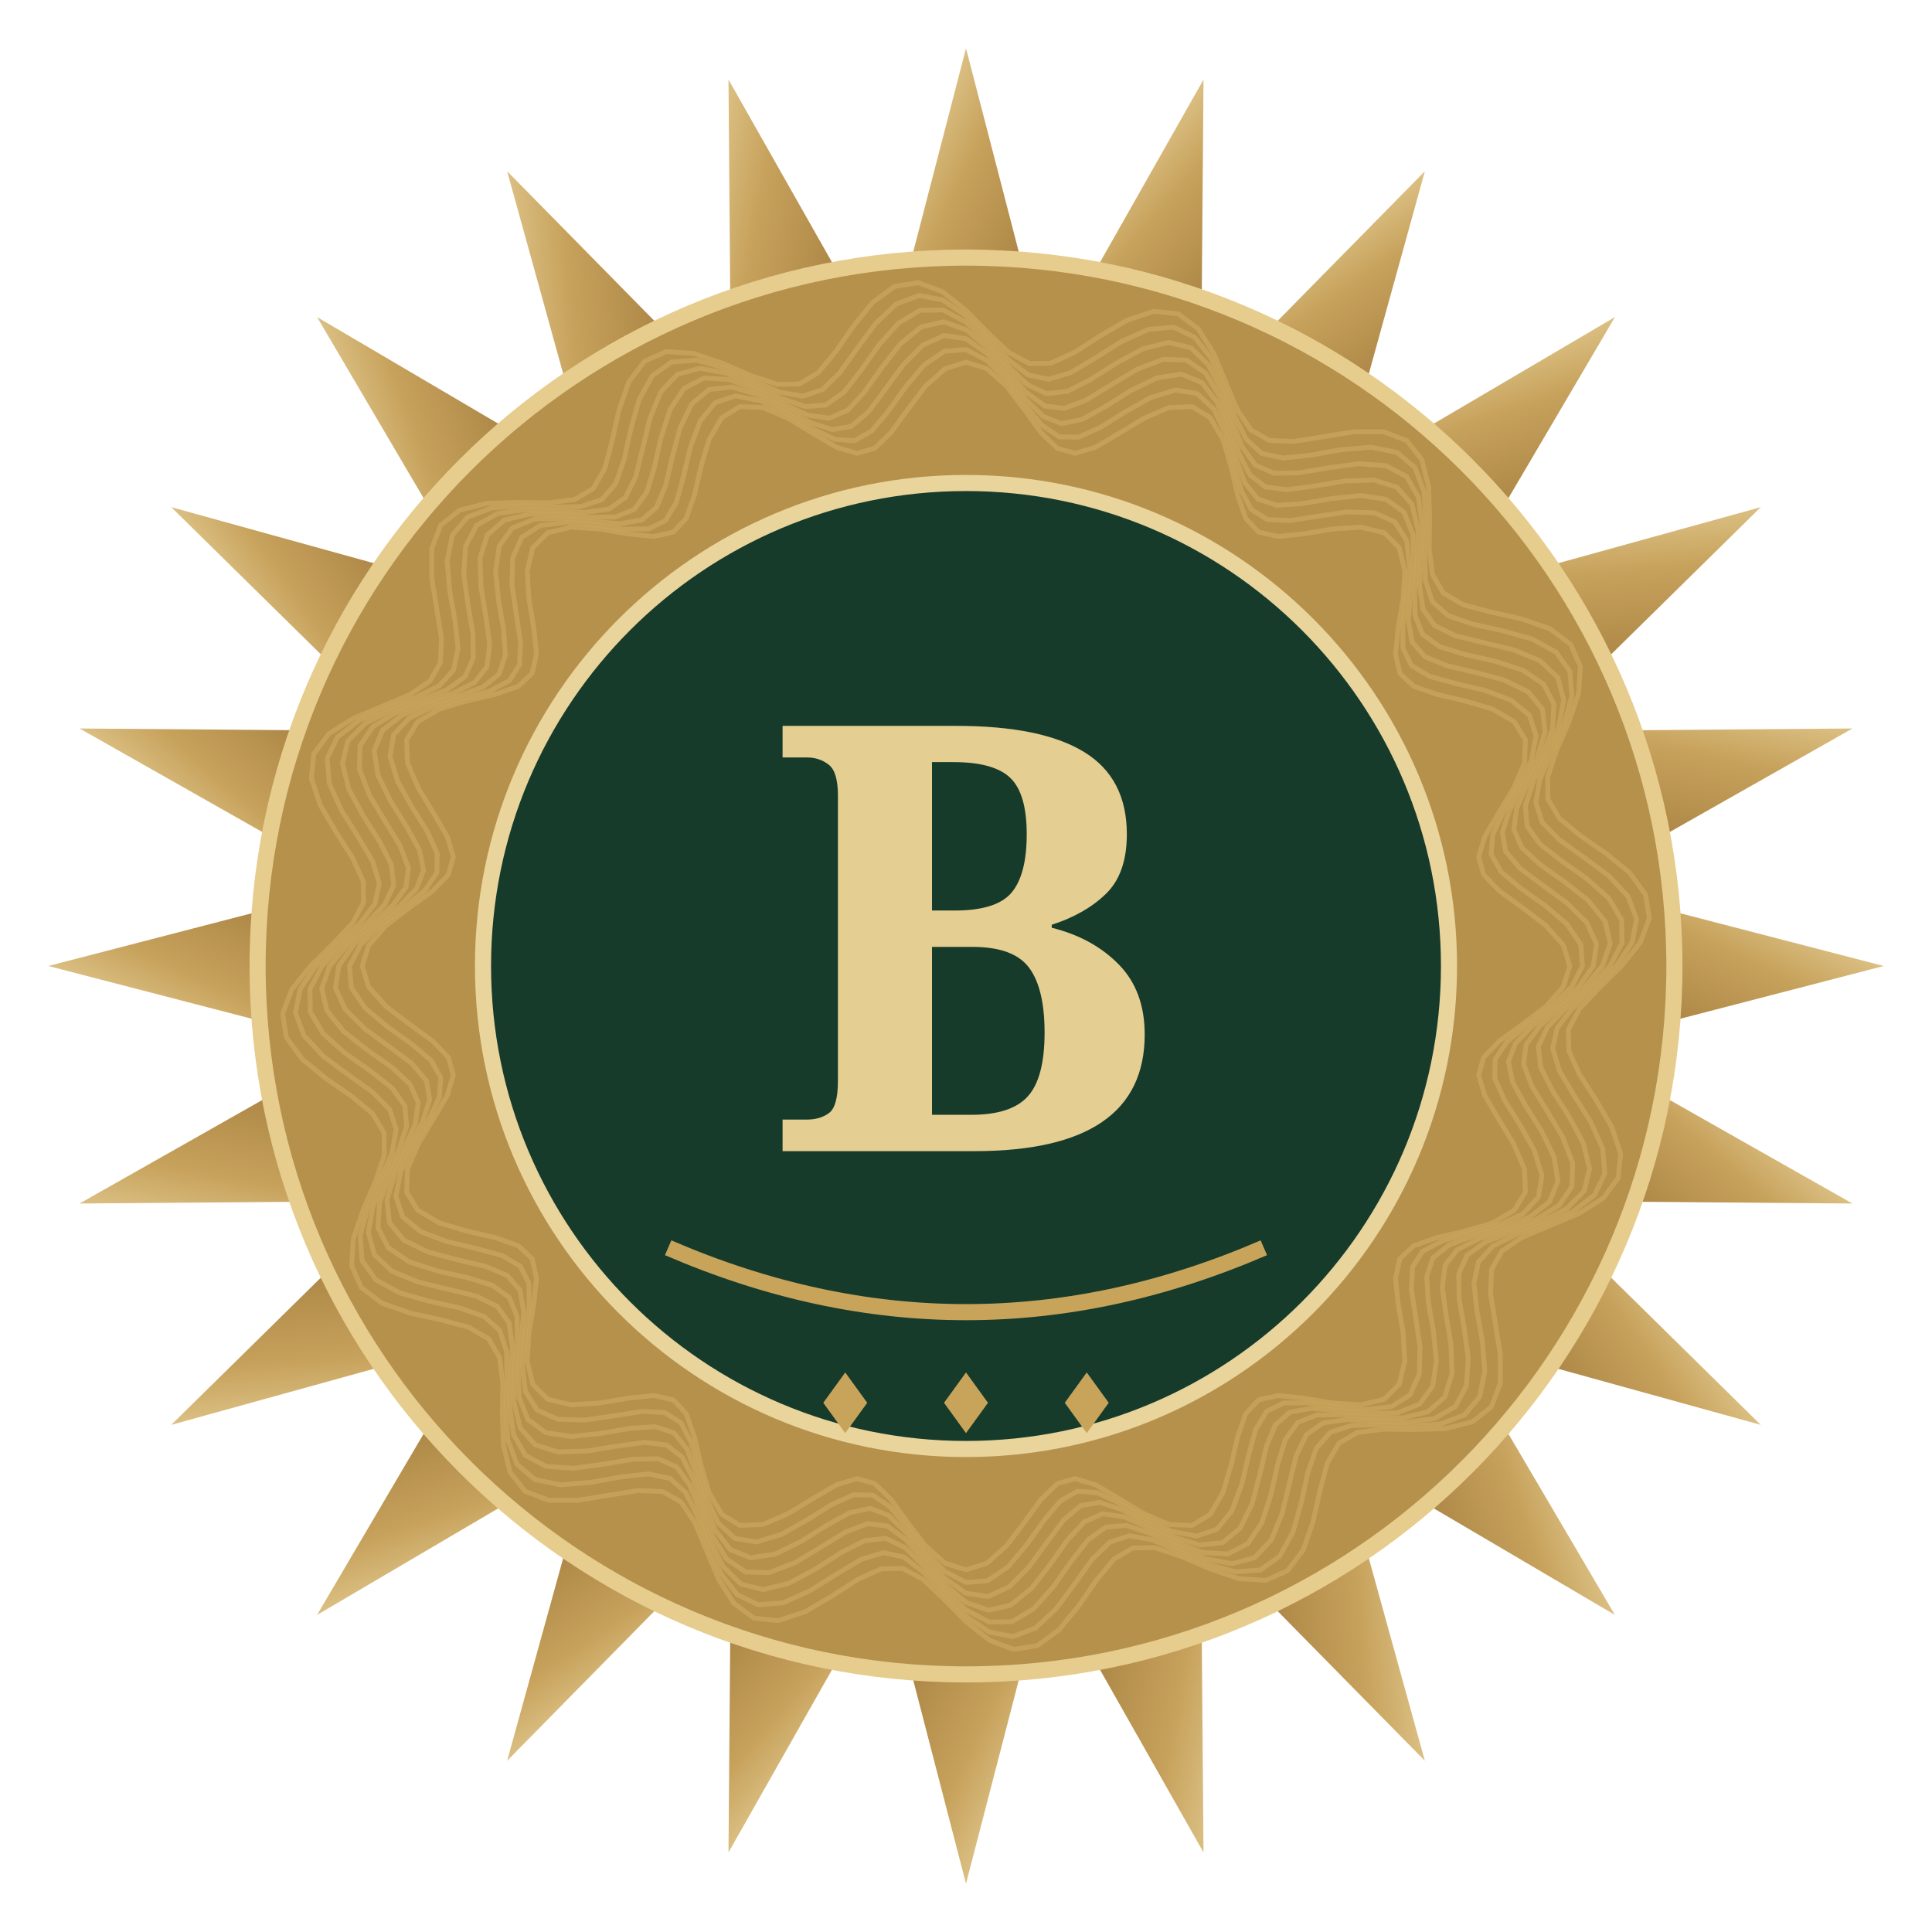
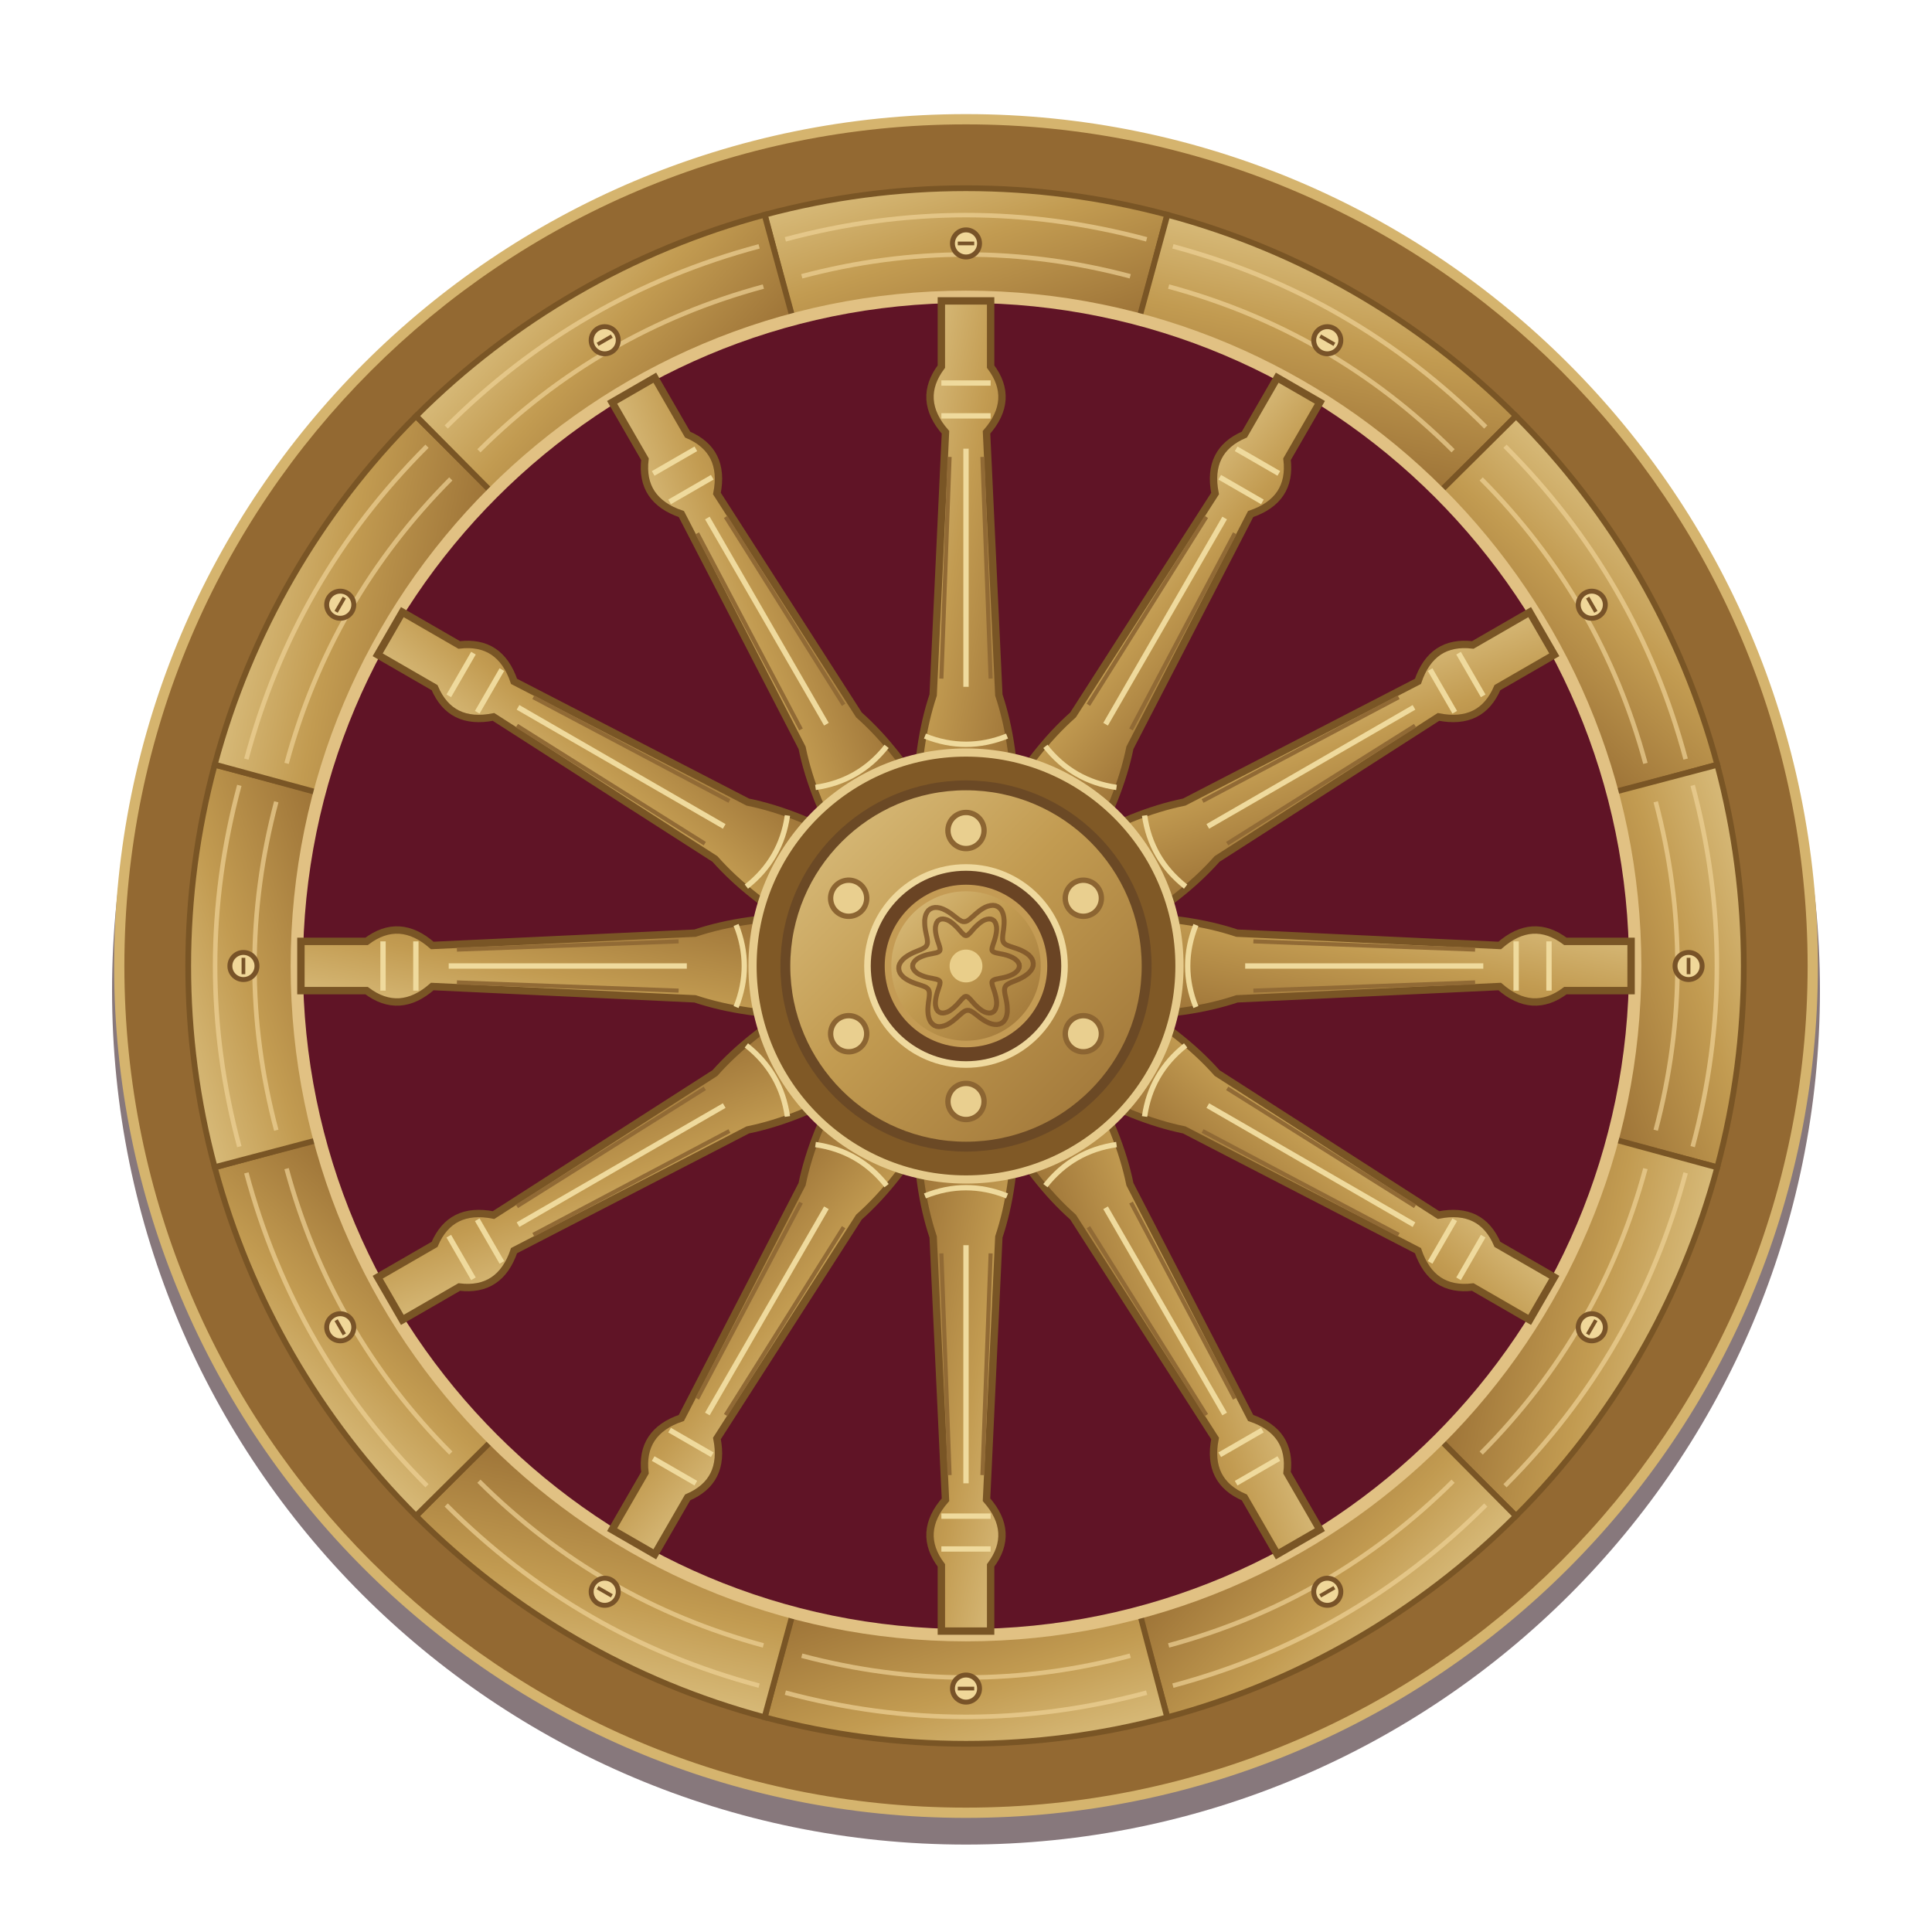
<svg xmlns="http://www.w3.org/2000/svg" viewBox="0 0 240 240" width="240" height="240" role="img" aria-labelledby="title">
  <defs>
    <linearGradient id="gold" x2=".8" y2="1">
      <stop stop-color="#eedca8" />
      <stop offset=".5" stop-color="#c7a25c" />
      <stop offset="1" stop-color="#a98242" />
    </linearGradient>
    <radialGradient id="felt">
      <stop stop-color="#204b39" />
      <stop offset="1" stop-color="#09231c" />
    </radialGradient>
    <pattern id="weave" width="6" height="6" patternUnits="userSpaceOnUse">
      <path d="M0 1H6M1 0V6" stroke="#c6d6aa" stroke-opacity=".07" stroke-width=".6" />
    </pattern>
    <pattern id="hatch" width="6" height="6" patternUnits="userSpaceOnUse" patternTransform="rotate(45)">
      <path d="M0 0V6" stroke="#c8a45b" stroke-opacity=".12" stroke-width="1" />
    </pattern>
  </defs>
-   <g transform="rotate(0 120 120)">
-     <path d="M120 6L127 33L120 42L113 33Z" fill="url(#gold)" />
-   </g>
-   <g transform="rotate(15 120 120)">
-     <path d="M120 6L127 33L120 42L113 33Z" fill="url(#gold)" />
-   </g>
-   <g transform="rotate(30 120 120)">
-     <path d="M120 6L127 33L120 42L113 33Z" fill="url(#gold)" />
-   </g>
-   <g transform="rotate(45 120 120)">
-     <path d="M120 6L127 33L120 42L113 33Z" fill="url(#gold)" />
-   </g>
-   <g transform="rotate(60 120 120)">
-     <path d="M120 6L127 33L120 42L113 33Z" fill="url(#gold)" />
-   </g>
-   <g transform="rotate(75 120 120)">
-     <path d="M120 6L127 33L120 42L113 33Z" fill="url(#gold)" />
-   </g>
-   <g transform="rotate(90 120 120)">
-     <path d="M120 6L127 33L120 42L113 33Z" fill="url(#gold)" />
-   </g>
-   <g transform="rotate(105 120 120)">
-     <path d="M120 6L127 33L120 42L113 33Z" fill="url(#gold)" />
-   </g>
-   <g transform="rotate(120 120 120)">
-     <path d="M120 6L127 33L120 42L113 33Z" fill="url(#gold)" />
-   </g>
-   <g transform="rotate(135 120 120)">
-     <path d="M120 6L127 33L120 42L113 33Z" fill="url(#gold)" />
-   </g>
-   <g transform="rotate(150 120 120)">
-     <path d="M120 6L127 33L120 42L113 33Z" fill="url(#gold)" />
-   </g>
-   <g transform="rotate(165 120 120)">
-     <path d="M120 6L127 33L120 42L113 33Z" fill="url(#gold)" />
-   </g>
-   <g transform="rotate(180 120 120)">
-     <path d="M120 6L127 33L120 42L113 33Z" fill="url(#gold)" />
-   </g>
-   <g transform="rotate(195 120 120)">
-     <path d="M120 6L127 33L120 42L113 33Z" fill="url(#gold)" />
-   </g>
-   <g transform="rotate(210 120 120)">
-     <path d="M120 6L127 33L120 42L113 33Z" fill="url(#gold)" />
-   </g>
-   <g transform="rotate(225 120 120)">
-     <path d="M120 6L127 33L120 42L113 33Z" fill="url(#gold)" />
-   </g>
-   <g transform="rotate(240 120 120)">
-     <path d="M120 6L127 33L120 42L113 33Z" fill="url(#gold)" />
-   </g>
-   <g transform="rotate(255 120 120)">
-     <path d="M120 6L127 33L120 42L113 33Z" fill="url(#gold)" />
-   </g>
-   <g transform="rotate(270 120 120)">
-     <path d="M120 6L127 33L120 42L113 33Z" fill="url(#gold)" />
-   </g>
-   <g transform="rotate(285 120 120)">
-     <path d="M120 6L127 33L120 42L113 33Z" fill="url(#gold)" />
-   </g>
-   <g transform="rotate(300 120 120)">
-     <path d="M120 6L127 33L120 42L113 33Z" fill="url(#gold)" />
-   </g>
-   <g transform="rotate(315 120 120)">
-     <path d="M120 6L127 33L120 42L113 33Z" fill="url(#gold)" />
-   </g>
-   <g transform="rotate(330 120 120)">
-     <path d="M120 6L127 33L120 42L113 33Z" fill="url(#gold)" />
-   </g>
-   <g transform="rotate(345 120 120)">
-     <path d="M120 6L127 33L120 42L113 33Z" fill="url(#gold)" />
-   </g>
-   <circle cx="120" cy="120" r="88" fill="#b5914c" stroke="#e6cd8d" stroke-width="2" />
-   <path d="M195 120L194.2 122.59L192.02 125.04L189.1 127.26L186.27 129.31L184.31 131.34L183.69 133.54L184.43 136.06L186.13 138.96L188.04 142.11L189.38 145.25L189.49 148.08L188.12 150.33L185.43 151.91L181.96 152.94L178.46 153.75L175.62 154.75L173.9 156.35L173.36 158.77L173.68 161.94L174.29 165.55L174.51 169.08L173.81 171.96L171.96 173.81L169.08 174.51L165.55 174.29L161.94 173.68L158.77 173.36L156.35 173.9L154.75 175.62L153.75 178.46L152.94 181.96L151.91 185.43L150.33 188.12L148.08 189.49L145.25 189.38L142.11 188.04L138.96 186.13L136.06 184.43L133.54 183.69L131.34 184.31L129.31 186.27L127.26 189.1L125.04 192.02L122.59 194.2L120 195L117.41 194.2L114.96 192.02L112.74 189.1L110.69 186.27L108.66 184.31L106.46 183.69L103.94 184.43L101.04 186.13L97.89 188.04L94.75 189.38L91.92 189.49L89.67 188.12L88.09 185.43L87.06 181.96L86.25 178.46L85.25 175.62L83.65 173.9L81.23 173.36L78.06 173.68L74.45 174.29L70.92 174.51L68.04 173.81L66.19 171.96L65.49 169.08L65.71 165.55L66.32 161.94L66.64 158.77L66.1 156.35L64.38 154.75L61.54 153.75L58.04 152.94L54.57 151.91L51.88 150.33L50.51 148.08L50.62 145.25L51.96 142.11L53.87 138.96L55.57 136.06L56.31 133.54L55.69 131.34L53.73 129.31L50.9 127.26L47.98 125.04L45.8 122.59L45 120L45.8 117.41L47.98 114.96L50.9 112.74L53.73 110.69L55.69 108.66L56.31 106.46L55.57 103.94L53.87 101.04L51.96 97.89L50.62 94.75L50.51 91.92L51.88 89.67L54.57 88.09L58.04 87.06L61.54 86.25L64.38 85.25L66.1 83.65L66.64 81.23L66.32 78.06L65.71 74.45L65.49 70.92L66.19 68.04L68.04 66.19L70.92 65.49L74.45 65.71L78.06 66.32L81.23 66.64L83.65 66.1L85.25 64.38L86.25 61.54L87.06 58.04L88.09 54.57L89.67 51.88L91.92 50.51L94.75 50.62L97.89 51.96L101.04 53.87L103.94 55.57L106.46 56.31L108.66 55.69L110.69 53.73L112.74 50.9L114.96 47.98L117.41 45.8L120 45L122.59 45.8L125.04 47.98L127.26 50.9L129.31 53.73L131.34 55.69L133.54 56.31L136.06 55.57L138.96 53.87L142.11 51.96L145.25 50.62L148.08 50.51L150.33 51.88L151.91 54.57L152.94 58.04L153.75 61.54L154.75 64.38L156.35 66.1L158.77 66.64L161.94 66.32L165.55 65.71L169.08 65.49L171.96 66.19L173.81 68.04L174.51 70.92L174.29 74.45L173.68 78.06L173.36 81.23L173.9 83.65L175.62 85.25L178.46 86.25L181.96 87.06L185.43 88.09L188.12 89.67L189.49 91.92L189.38 94.75L188.04 97.89L186.13 101.04L184.43 103.94L183.69 106.46L184.31 108.66L186.27 110.69L189.1 112.74L192.02 114.96L194.2 117.41L195 120Z" fill="none" stroke="#c8a45b" stroke-width=".6" opacity=".8" />
-   <path d="M196.58 120L195.21 122.63L192.68 125.08L189.72 127.33L187.18 129.44L185.73 131.59L185.69 133.96L186.9 136.68L188.81 139.73L190.61 142.94L191.55 146.04L191.1 148.73L189.17 150.8L186.08 152.23L182.49 153.23L179.16 154.16L176.72 155.44L175.47 157.41L175.33 160.2L175.86 163.64L176.4 167.32L176.31 170.7L175.17 173.27L172.86 174.73L169.62 175.11L165.94 174.75L162.39 174.26L159.45 174.29L157.33 175.34L155.98 177.59L155.1 180.8L154.25 184.42L153.02 187.71L151.16 189.98L148.61 190.82L145.56 190.23L142.3 188.64L139.15 186.77L136.31 185.43L133.87 185.24L131.72 186.46L129.68 188.88L127.55 191.88L125.22 194.64L122.67 196.37L120 196.58L117.37 195.21L114.92 192.68L112.67 189.72L110.56 187.18L108.41 185.73L106.04 185.69L103.32 186.9L100.27 188.81L97.06 190.61L93.96 191.55L91.27 191.1L89.2 189.17L87.77 186.08L86.77 182.49L85.84 179.16L84.56 176.72L82.59 175.47L79.8 175.33L76.36 175.86L72.68 176.4L69.3 176.31L66.73 175.17L65.27 172.86L64.89 169.62L65.25 165.94L65.74 162.39L65.71 159.45L64.66 157.33L62.41 155.98L59.2 155.1L55.58 154.25L52.29 153.02L50.02 151.16L49.18 148.61L49.77 145.56L51.36 142.3L53.23 139.15L54.57 136.31L54.76 133.87L53.54 131.72L51.12 129.68L48.12 127.55L45.36 125.22L43.63 122.67L43.42 120L44.79 117.37L47.32 114.92L50.28 112.67L52.82 110.56L54.27 108.41L54.31 106.04L53.1 103.32L51.19 100.27L49.39 97.06L48.45 93.96L48.9 91.27L50.83 89.2L53.92 87.77L57.51 86.77L60.84 85.84L63.28 84.56L64.53 82.59L64.67 79.8L64.14 76.36L63.6 72.68L63.69 69.3L64.83 66.73L67.14 65.27L70.38 64.89L74.06 65.25L77.61 65.74L80.55 65.71L82.67 64.66L84.02 62.41L84.9 59.2L85.75 55.58L86.98 52.29L88.84 50.02L91.39 49.18L94.44 49.77L97.7 51.36L100.85 53.23L103.69 54.57L106.13 54.76L108.28 53.54L110.32 51.12L112.45 48.12L114.78 45.36L117.33 43.63L120 43.42L122.63 44.79L125.08 47.32L127.33 50.28L129.44 52.82L131.59 54.27L133.96 54.31L136.68 53.1L139.73 51.19L142.94 49.39L146.04 48.45L148.73 48.9L150.8 50.83L152.23 53.92L153.23 57.51L154.16 60.84L155.44 63.28L157.41 64.53L160.2 64.67L163.64 64.14L167.32 63.6L170.7 63.69L173.27 64.83L174.73 67.14L175.11 70.38L174.75 74.06L174.26 77.61L174.29 80.55L175.34 82.67L177.59 84.02L180.8 84.9L184.42 85.75L187.71 86.98L189.98 88.84L190.82 91.39L190.23 94.44L188.64 97.7L186.77 100.85L185.43 103.69L185.24 106.13L186.46 108.28L188.88 110.32L191.88 112.45L194.64 114.78L196.37 117.33L196.58 120Z" fill="none" stroke="#c8a45b" stroke-width=".6" opacity=".8" />
-   <path d="M197.92 120L196.06 122.66L193.29 125.12L190.42 127.4L188.27 129.59L187.38 131.88L187.9 134.43L189.5 137.33L191.49 140.5L193.06 143.74L193.52 146.76L192.48 149.29L190.04 151.18L186.66 152.51L183.07 153.53L180.01 154.65L178.01 156.25L177.23 158.6L177.43 161.73L178.06 165.36L178.44 169.03L177.97 172.2L176.35 174.42L173.6 175.51L170.08 175.62L166.34 175.22L162.93 174.95L160.26 175.41L158.44 176.99L157.31 179.71L156.49 183.2L155.53 186.83L154.06 189.83L151.89 191.62L149.06 191.93L145.82 190.94L142.49 189.21L139.36 187.52L136.61 186.63L134.25 187.03L132.13 188.82L130.06 191.59L127.84 194.63L125.39 197.11L122.73 198.32L120 197.92L117.34 196.06L114.88 193.29L112.6 190.42L110.41 188.27L108.12 187.38L105.57 187.9L102.67 189.5L99.5 191.49L96.26 193.06L93.24 193.52L90.71 192.48L88.82 190.04L87.49 186.66L86.47 183.07L85.35 180.01L83.75 178.01L81.4 177.23L78.27 177.43L74.64 178.06L70.97 178.44L67.8 177.97L65.58 176.35L64.49 173.6L64.38 170.08L64.78 166.34L65.05 162.93L64.59 160.26L63.01 158.44L60.29 157.31L56.8 156.49L53.17 155.53L50.17 154.06L48.38 151.89L48.07 149.06L49.06 145.82L50.79 142.49L52.48 139.36L53.37 136.61L52.97 134.25L51.18 132.13L48.41 130.06L45.37 127.84L42.89 125.39L41.68 122.73L42.08 120L43.94 117.34L46.71 114.88L49.58 112.6L51.73 110.41L52.62 108.12L52.1 105.57L50.5 102.67L48.51 99.5L46.94 96.26L46.48 93.24L47.52 90.71L49.96 88.82L53.34 87.49L56.93 86.47L59.99 85.35L61.99 83.75L62.77 81.4L62.57 78.27L61.94 74.64L61.56 70.97L62.03 67.8L63.65 65.58L66.4 64.49L69.92 64.38L73.66 64.78L77.07 65.05L79.74 64.59L81.56 63.01L82.69 60.29L83.51 56.8L84.47 53.17L85.94 50.17L88.11 48.38L90.94 48.07L94.18 49.06L97.51 50.79L100.64 52.48L103.39 53.37L105.75 52.97L107.87 51.18L109.94 48.41L112.16 45.37L114.61 42.89L117.27 41.68L120 42.08L122.66 43.94L125.12 46.71L127.4 49.58L129.59 51.73L131.88 52.62L134.43 52.1L137.33 50.5L140.5 48.51L143.74 46.94L146.76 46.48L149.29 47.52L151.18 49.96L152.51 53.34L153.53 56.93L154.65 59.99L156.25 61.99L158.6 62.77L161.73 62.57L165.36 61.94L169.03 61.56L172.2 62.03L174.42 63.65L175.51 66.4L175.62 69.92L175.22 73.66L174.95 77.07L175.41 79.74L176.99 81.56L179.71 82.69L183.2 83.51L186.83 84.47L189.83 85.94L191.62 88.11L191.93 90.94L190.94 94.18L189.21 97.51L187.52 100.64L186.63 103.39L187.03 105.75L188.82 107.87L191.59 109.94L194.63 112.16L197.11 114.61L198.32 117.27L197.92 120Z" fill="none" stroke="#c8a45b" stroke-width=".6" opacity=".8" />
-   <path d="M199.05 120L196.78 122.68L193.9 125.17L191.25 127.49L189.57 129.78L189.27 132.21L190.3 134.94L192.18 138L194.13 141.26L195.36 144.49L195.27 147.39L193.65 149.76L190.76 151.51L187.2 152.78L183.73 153.88L181.03 155.24L179.51 157.19L179.17 159.91L179.63 163.32L180.25 167.08L180.37 170.65L179.47 173.54L177.36 175.39L174.22 176.15L170.5 176.08L166.77 175.74L163.58 175.77L161.21 176.71L159.67 178.82L158.71 181.95L157.89 185.63L156.76 189.14L155 191.77L152.52 193.04L149.44 192.86L146.05 191.56L142.68 189.81L139.62 188.41L136.97 188.05L134.68 189.06L132.58 191.34L130.45 194.35L128.13 197.31L125.55 199.39L122.79 200.03L120 199.05L117.32 196.78L114.83 193.9L112.51 191.25L110.22 189.57L107.79 189.27L105.06 190.3L102 192.18L98.74 194.13L95.51 195.36L92.61 195.27L90.24 193.65L88.49 190.76L87.22 187.2L86.12 183.73L84.76 181.03L82.81 179.51L80.09 179.17L76.68 179.63L72.92 180.25L69.35 180.37L66.46 179.47L64.61 177.36L63.85 174.22L63.92 170.5L64.26 166.77L64.23 163.58L63.29 161.21L61.18 159.67L58.05 158.71L54.37 157.89L50.86 156.76L48.23 155L46.96 152.52L47.14 149.44L48.44 146.05L50.19 142.68L51.59 139.62L51.95 136.97L50.94 134.68L48.66 132.58L45.65 130.45L42.69 128.13L40.61 125.55L39.97 122.79L40.95 120L43.22 117.32L46.1 114.83L48.75 112.51L50.43 110.22L50.73 107.79L49.7 105.06L47.82 102L45.87 98.74L44.64 95.51L44.73 92.61L46.35 90.24L49.24 88.49L52.8 87.22L56.27 86.12L58.97 84.76L60.49 82.81L60.83 80.09L60.37 76.68L59.75 72.92L59.63 69.35L60.53 66.46L62.64 64.61L65.78 63.85L69.5 63.92L73.23 64.26L76.42 64.23L78.79 63.29L80.33 61.18L81.29 58.05L82.11 54.37L83.24 50.86L85 48.23L87.48 46.96L90.56 47.14L93.95 48.44L97.32 50.19L100.38 51.59L103.03 51.95L105.32 50.94L107.42 48.66L109.55 45.65L111.87 42.69L114.45 40.61L117.21 39.97L120 40.95L122.68 43.22L125.17 46.1L127.49 48.75L129.78 50.43L132.21 50.73L134.94 49.7L138 47.82L141.26 45.87L144.49 44.64L147.39 44.73L149.76 46.35L151.51 49.24L152.78 52.8L153.88 56.27L155.24 58.97L157.19 60.49L159.91 60.83L163.32 60.37L167.08 59.75L170.65 59.63L173.54 60.53L175.39 62.64L176.15 65.78L176.08 69.5L175.74 73.23L175.77 76.42L176.71 78.79L178.82 80.33L181.95 81.29L185.63 82.11L189.14 83.24L191.77 85L193.04 87.48L192.86 90.56L191.56 93.95L189.81 97.32L188.41 100.38L188.05 103.03L189.06 105.32L191.34 107.42L194.35 109.55L197.31 111.87L199.39 114.45L200.03 117.21L199.05 120Z" fill="none" stroke="#c8a45b" stroke-width=".6" opacity=".8" />
-   <path d="M199.99 120L197.41 122.7L194.55 125.21L192.24 127.59L191.1 129.99L191.39 132.59L192.86 135.49L194.89 138.67L196.68 141.99L197.46 145.17L196.79 147.95L194.63 150.15L191.39 151.78L187.76 153.05L184.51 154.3L182.24 155.93L181.21 158.25L181.26 161.32L181.88 164.96L182.39 168.75L182.16 172.16L180.79 174.73L178.21 176.21L174.74 176.68L170.9 176.53L167.28 176.35L164.35 176.76L162.3 178.21L161.02 180.81L160.17 184.28L159.27 188.02L157.92 191.31L155.85 193.5L153.06 194.25L149.75 193.64L146.25 192.13L142.9 190.49L139.93 189.49L137.38 189.7L135.15 191.29L133.05 193.98L130.84 197.12L128.39 199.86L125.7 201.46L122.85 201.49L120 199.99L117.3 197.41L114.79 194.55L112.41 192.24L110.01 191.1L107.41 191.39L104.51 192.86L101.33 194.89L98.01 196.68L94.83 197.46L92.05 196.79L89.85 194.63L88.22 191.39L86.95 187.76L85.7 184.51L84.07 182.24L81.75 181.21L78.68 181.26L75.04 181.88L71.25 182.39L67.84 182.16L65.27 180.79L63.79 178.21L63.32 174.74L63.47 170.9L63.65 167.28L63.24 164.35L61.79 162.3L59.19 161.02L55.72 160.17L51.98 159.27L48.69 157.92L46.5 155.85L45.75 153.06L46.36 149.75L47.87 146.25L49.51 142.9L50.51 139.93L50.3 137.38L48.71 135.15L46.02 133.05L42.88 130.84L40.14 128.39L38.54 125.7L38.51 122.85L40.01 120L42.59 117.3L45.45 114.79L47.76 112.41L48.9 110.01L48.61 107.41L47.14 104.51L45.11 101.33L43.32 98.01L42.54 94.83L43.21 92.05L45.37 89.85L48.61 88.22L52.24 86.95L55.49 85.7L57.76 84.07L58.79 81.75L58.74 78.68L58.12 75.04L57.61 71.25L57.84 67.84L59.21 65.27L61.79 63.79L65.26 63.32L69.1 63.47L72.72 63.65L75.65 63.24L77.7 61.79L78.98 59.19L79.83 55.72L80.73 51.98L82.08 48.69L84.15 46.5L86.94 45.75L90.25 46.36L93.75 47.87L97.1 49.51L100.07 50.51L102.62 50.3L104.85 48.71L106.95 46.02L109.16 42.88L111.61 40.14L114.3 38.54L117.15 38.51L120 40.01L122.7 42.59L125.21 45.45L127.59 47.76L129.99 48.9L132.59 48.61L135.49 47.14L138.67 45.11L141.99 43.32L145.17 42.54L147.95 43.21L150.15 45.37L151.78 48.61L153.05 52.24L154.3 55.49L155.93 57.76L158.25 58.79L161.32 58.74L164.96 58.12L168.75 57.61L172.16 57.84L174.73 59.21L176.21 61.79L176.68 65.26L176.53 69.1L176.35 72.72L176.76 75.65L178.21 77.7L180.81 78.98L184.28 79.83L188.02 80.73L191.31 82.08L193.5 84.15L194.25 86.94L193.64 90.25L192.13 93.75L190.49 97.1L189.49 100.07L189.7 102.62L191.29 104.85L193.98 106.95L197.12 109.16L199.86 111.61L201.46 114.3L201.49 117.15L199.99 120Z" fill="none" stroke="#c8a45b" stroke-width=".6" opacity=".8" />
-   <path d="M200.77 120L198.01 122.72L195.31 125.27L193.43 127.72L192.88 130.24L193.71 133L195.52 136.05L197.59 139.35L199.09 142.68L199.36 145.78L198.09 148.42L195.44 150.48L191.95 152.03L188.37 153.35L185.45 154.8L183.66 156.75L183.1 159.43L183.46 162.81L184.14 166.6L184.45 170.35L183.8 173.53L181.93 175.76L178.92 176.9L175.19 177.15L171.33 177L167.89 177.07L165.26 177.93L163.52 179.9L162.46 182.95L161.65 186.65L160.61 190.34L158.98 193.31L156.59 195.02L153.51 195.26L150.02 194.29L146.46 192.71L143.16 191.29L140.29 190.78L137.85 191.58L135.67 193.71L133.53 196.71L131.22 199.83L128.64 202.24L125.82 203.3L122.89 202.73L120 200.77L117.28 198.01L114.73 195.31L112.28 193.43L109.76 192.88L107 193.71L103.95 195.52L100.65 197.59L97.32 199.09L94.22 199.36L91.58 198.09L89.52 195.44L87.97 191.95L86.65 188.37L85.2 185.45L83.25 183.66L80.57 183.1L77.19 183.46L73.4 184.14L69.65 184.45L66.47 183.8L64.24 181.93L63.1 178.92L62.85 175.19L63 171.33L62.93 167.89L62.07 165.26L60.1 163.52L57.05 162.46L53.35 161.65L49.66 160.61L46.69 158.98L44.98 156.59L44.74 153.51L45.71 150.02L47.29 146.46L48.71 143.16L49.22 140.29L48.42 137.85L46.29 135.67L43.29 133.53L40.17 131.22L37.76 128.64L36.7 125.82L37.27 122.89L39.23 120L41.99 117.28L44.69 114.73L46.57 112.28L47.12 109.76L46.29 107L44.48 103.95L42.41 100.65L40.91 97.32L40.64 94.22L41.91 91.58L44.56 89.52L48.05 87.97L51.63 86.65L54.55 85.2L56.34 83.25L56.9 80.57L56.54 77.19L55.86 73.4L55.55 69.65L56.2 66.47L58.07 64.24L61.08 63.1L64.81 62.85L68.67 63L72.11 62.93L74.74 62.07L76.48 60.1L77.54 57.05L78.35 53.35L79.39 49.66L81.02 46.69L83.41 44.98L86.49 44.74L89.98 45.71L93.54 47.29L96.84 48.71L99.71 49.22L102.15 48.42L104.33 46.29L106.47 43.29L108.78 40.17L111.36 37.76L114.18 36.7L117.11 37.27L120 39.23L122.72 41.99L125.27 44.69L127.72 46.57L130.24 47.12L133 46.29L136.05 44.48L139.35 42.41L142.68 40.91L145.78 40.64L148.42 41.91L150.48 44.56L152.03 48.05L153.35 51.63L154.8 54.55L156.75 56.34L159.43 56.9L162.81 56.54L166.6 55.86L170.35 55.55L173.53 56.2L175.76 58.07L176.9 61.08L177.15 64.81L177 68.67L177.07 72.11L177.93 74.74L179.9 76.48L182.95 77.54L186.65 78.35L190.34 79.39L193.31 81.02L195.02 83.41L195.26 86.49L194.29 89.98L192.71 93.54L191.29 96.84L190.78 99.71L191.58 102.15L193.71 104.33L196.71 106.47L199.83 108.78L202.24 111.36L203.3 114.18L202.73 117.11L200.77 120Z" fill="none" stroke="#c8a45b" stroke-width=".6" opacity=".8" />
-   <path d="M201.44 120L198.64 122.75L196.2 125.33L194.84 127.87L194.88 130.52L196.2 133.44L198.25 136.63L200.22 140L201.32 143.32L201.02 146.33L199.18 148.82L196.12 150.76L192.5 152.28L189.1 153.7L186.58 155.4L185.29 157.69L185.16 160.71L185.74 164.34L186.37 168.22L186.37 171.85L185.26 174.76L182.89 176.63L179.51 177.47L175.61 177.59L171.81 177.54L168.62 177.95L166.33 179.29L164.88 181.77L163.97 185.18L163.12 189.01L161.89 192.55L159.94 195.12L157.22 196.32L153.88 196.1L150.25 194.87L146.69 193.33L143.48 192.26L140.73 192.29L138.37 193.69L136.21 196.28L134.01 199.46L131.59 202.44L128.87 204.42L125.94 204.89L122.93 203.77L120 201.44L117.25 198.64L114.67 196.2L112.13 194.84L109.48 194.88L106.56 196.2L103.37 198.25L100 200.22L96.68 201.32L93.67 201.02L91.18 199.18L89.24 196.12L87.72 192.5L86.3 189.1L84.6 186.58L82.31 185.29L79.29 185.16L75.66 185.74L71.78 186.37L68.15 186.37L65.24 185.26L63.37 182.89L62.53 179.51L62.41 175.61L62.46 171.81L62.05 168.62L60.71 166.33L58.23 164.88L54.82 163.97L50.99 163.12L47.45 161.89L44.88 159.94L43.68 157.22L43.9 153.88L45.13 150.25L46.67 146.69L47.74 143.48L47.71 140.73L46.31 138.37L43.72 136.21L40.54 134.01L37.56 131.59L35.58 128.87L35.11 125.94L36.23 122.93L38.56 120L41.36 117.25L43.8 114.67L45.16 112.13L45.12 109.48L43.8 106.56L41.75 103.37L39.78 100L38.68 96.68L38.98 93.67L40.82 91.18L43.88 89.24L47.5 87.72L50.9 86.3L53.42 84.6L54.71 82.31L54.84 79.29L54.26 75.66L53.63 71.78L53.63 68.15L54.74 65.24L57.11 63.37L60.49 62.53L64.39 62.41L68.19 62.46L71.38 62.05L73.67 60.71L75.12 58.23L76.03 54.82L76.88 50.99L78.11 47.45L80.06 44.88L82.78 43.68L86.12 43.9L89.75 45.13L93.31 46.67L96.52 47.74L99.27 47.71L101.63 46.31L103.79 43.72L105.99 40.54L108.41 37.56L111.13 35.58L114.06 35.11L117.07 36.23L120 38.56L122.75 41.36L125.33 43.8L127.87 45.16L130.52 45.12L133.44 43.8L136.63 41.75L140 39.78L143.32 38.68L146.33 38.98L148.82 40.82L150.76 43.88L152.28 47.5L153.7 50.9L155.4 53.42L157.69 54.71L160.71 54.84L164.34 54.26L168.22 53.63L171.85 53.63L174.76 54.74L176.63 57.11L177.47 60.49L177.59 64.39L177.54 68.19L177.95 71.38L179.29 73.67L181.77 75.12L185.18 76.03L189.01 76.88L192.55 78.11L195.12 80.06L196.32 82.78L196.1 86.12L194.87 89.75L193.33 93.31L192.26 96.52L192.29 99.27L193.69 101.63L196.28 103.79L199.46 105.99L202.44 108.41L204.42 111.13L204.89 114.06L203.77 117.07L201.44 120Z" fill="none" stroke="#c8a45b" stroke-width=".6" opacity=".8" />
-   <circle cx="120" cy="120" r="60" fill="#163b2b" stroke="#e9d49c" stroke-width="2" />
-   <text x="120" y="143" text-anchor="middle" fill="#e5ce91" font-family="Georgia,serif" font-size="74" font-weight="bold">B</text>
-   <path d="M83 155Q120 171 157 155" fill="none" stroke="#c8a45b" stroke-width="2" />
-   <g transform="translate(105 174) scale(0.13)">
-     <path d="M0 -27L21 2L0 31L-21 2Z" fill="#c8a45b" />
-   </g>
-   <g transform="translate(120 174) scale(0.13)">
-     <path d="M0 -27L21 2L0 31L-21 2Z" fill="#c8a45b" />
-   </g>
-   <g transform="translate(135 174) scale(0.13)">
-     <path d="M0 -27L21 2L0 31L-21 2Z" fill="#c8a45b" />
+   <defs>
+     <radialGradient id="wagon-red">
+       <stop stop-color="#811e30" />
+       <stop offset=".65" stop-color="#621223" />
+       <stop offset="1" stop-color="#400b18" />
+     </radialGradient>
+     <linearGradient id="wagon-brass" x1="0" y1="0" x2="1" y2="1">
+       <stop stop-color="#ddc283" />
+       <stop offset=".45" stop-color="#c29b51" />
+       <stop offset="1" stop-color="#9a7035" />
+     </linearGradient>
+     <pattern id="wagon-damask" width="38" height="52" patternUnits="userSpaceOnUse">
+       <path d="M19 4C16 14 4 17 7 27C10 35 20 29 15 25M19 4C22 14 34 17 31 27C28 35 18 29 23 25M19 10V45M13 38L19 45L25 38" fill="none" stroke="#c77568" stroke-width=".65" opacity=".22" />
+     </pattern>
+   </defs>
+   <g transform="translate(120 120) scale(1.02) translate(-150 -210)">
+     <circle cx="150" cy="213" r="104" fill="#250910" opacity=".55" />
+     <circle cx="150" cy="210" r="103" fill="#4a0e1c" stroke="#d5b46e" stroke-width="1.5" />
+     <circle cx="150" cy="210" r="98" fill="none" stroke="#936932" stroke-width="9" />
+     <circle cx="150" cy="210" r="93" fill="#601426" stroke="#e0c689" stroke-width="1.5" />
+     <g transform="rotate(0 150 210)">
+       <path d="M125.5 118.5A94.7 94.7 0 0 1 174.5 118.5L171.1 131.4A81.4 81.4 0 0 0 128.9 131.4Z" fill="url(#wagon-brass)" stroke="#795525" stroke-width=".7" />
+       <path d="M128 121.5Q150 115.6 172 121.5M130 126Q150 120.7 170 126" fill="none" stroke="#eed296" stroke-width=".55" opacity=".7" />
+       <circle cx="150" cy="122" r="1.65" fill="#f0d799" stroke="#785328" stroke-width=".6" />
+       <path d="M149 122H151" stroke="#785328" stroke-width=".45" />
+     </g>
+     <g transform="rotate(30 150 210)">
+       <path d="M125.5 118.5A94.7 94.7 0 0 1 174.5 118.5L171.1 131.4A81.4 81.4 0 0 0 128.9 131.4Z" fill="url(#wagon-brass)" stroke="#795525" stroke-width=".7" />
+       <path d="M128 121.5Q150 115.6 172 121.5M130 126Q150 120.7 170 126" fill="none" stroke="#eed296" stroke-width=".55" opacity=".7" />
+       <circle cx="150" cy="122" r="1.65" fill="#f0d799" stroke="#785328" stroke-width=".6" />
+       <path d="M149 122H151" stroke="#785328" stroke-width=".45" />
+     </g>
+     <g transform="rotate(60 150 210)">
+       <path d="M125.5 118.5A94.7 94.7 0 0 1 174.5 118.5L171.1 131.4A81.4 81.4 0 0 0 128.9 131.4Z" fill="url(#wagon-brass)" stroke="#795525" stroke-width=".7" />
+       <path d="M128 121.5Q150 115.6 172 121.5M130 126Q150 120.7 170 126" fill="none" stroke="#eed296" stroke-width=".55" opacity=".7" />
+       <circle cx="150" cy="122" r="1.65" fill="#f0d799" stroke="#785328" stroke-width=".6" />
+       <path d="M149 122H151" stroke="#785328" stroke-width=".45" />
+     </g>
+     <g transform="rotate(90 150 210)">
+       <path d="M125.5 118.5A94.7 94.7 0 0 1 174.5 118.5L171.1 131.4A81.4 81.4 0 0 0 128.9 131.4Z" fill="url(#wagon-brass)" stroke="#795525" stroke-width=".7" />
+       <path d="M128 121.5Q150 115.6 172 121.5M130 126Q150 120.7 170 126" fill="none" stroke="#eed296" stroke-width=".55" opacity=".7" />
+       <circle cx="150" cy="122" r="1.65" fill="#f0d799" stroke="#785328" stroke-width=".6" />
+       <path d="M149 122H151" stroke="#785328" stroke-width=".45" />
+     </g>
+     <g transform="rotate(120 150 210)">
+       <path d="M125.5 118.5A94.7 94.7 0 0 1 174.5 118.5L171.1 131.4A81.4 81.4 0 0 0 128.9 131.4Z" fill="url(#wagon-brass)" stroke="#795525" stroke-width=".7" />
+       <path d="M128 121.5Q150 115.6 172 121.5M130 126Q150 120.7 170 126" fill="none" stroke="#eed296" stroke-width=".55" opacity=".7" />
+       <circle cx="150" cy="122" r="1.65" fill="#f0d799" stroke="#785328" stroke-width=".6" />
+       <path d="M149 122H151" stroke="#785328" stroke-width=".45" />
+     </g>
+     <g transform="rotate(150 150 210)">
+       <path d="M125.5 118.5A94.7 94.7 0 0 1 174.5 118.5L171.1 131.4A81.4 81.4 0 0 0 128.9 131.4Z" fill="url(#wagon-brass)" stroke="#795525" stroke-width=".7" />
+       <path d="M128 121.5Q150 115.6 172 121.5M130 126Q150 120.7 170 126" fill="none" stroke="#eed296" stroke-width=".55" opacity=".7" />
+       <circle cx="150" cy="122" r="1.65" fill="#f0d799" stroke="#785328" stroke-width=".6" />
+       <path d="M149 122H151" stroke="#785328" stroke-width=".45" />
+     </g>
+     <g transform="rotate(180 150 210)">
+       <path d="M125.5 118.5A94.7 94.7 0 0 1 174.5 118.5L171.1 131.4A81.4 81.4 0 0 0 128.9 131.4Z" fill="url(#wagon-brass)" stroke="#795525" stroke-width=".7" />
+       <path d="M128 121.5Q150 115.6 172 121.5M130 126Q150 120.7 170 126" fill="none" stroke="#eed296" stroke-width=".55" opacity=".7" />
+       <circle cx="150" cy="122" r="1.65" fill="#f0d799" stroke="#785328" stroke-width=".6" />
+       <path d="M149 122H151" stroke="#785328" stroke-width=".45" />
+     </g>
+     <g transform="rotate(210 150 210)">
+       <path d="M125.5 118.5A94.7 94.7 0 0 1 174.5 118.5L171.1 131.4A81.4 81.4 0 0 0 128.9 131.4Z" fill="url(#wagon-brass)" stroke="#795525" stroke-width=".7" />
+       <path d="M128 121.5Q150 115.6 172 121.5M130 126Q150 120.7 170 126" fill="none" stroke="#eed296" stroke-width=".55" opacity=".7" />
+       <circle cx="150" cy="122" r="1.65" fill="#f0d799" stroke="#785328" stroke-width=".6" />
+       <path d="M149 122H151" stroke="#785328" stroke-width=".45" />
+     </g>
+     <g transform="rotate(240 150 210)">
+       <path d="M125.5 118.5A94.7 94.7 0 0 1 174.5 118.5L171.1 131.4A81.4 81.4 0 0 0 128.9 131.4Z" fill="url(#wagon-brass)" stroke="#795525" stroke-width=".7" />
+       <path d="M128 121.5Q150 115.6 172 121.5M130 126Q150 120.7 170 126" fill="none" stroke="#eed296" stroke-width=".55" opacity=".7" />
+       <circle cx="150" cy="122" r="1.65" fill="#f0d799" stroke="#785328" stroke-width=".6" />
+       <path d="M149 122H151" stroke="#785328" stroke-width=".45" />
+     </g>
+     <g transform="rotate(270 150 210)">
+       <path d="M125.5 118.5A94.7 94.7 0 0 1 174.5 118.5L171.1 131.4A81.4 81.4 0 0 0 128.9 131.4Z" fill="url(#wagon-brass)" stroke="#795525" stroke-width=".7" />
+       <path d="M128 121.5Q150 115.6 172 121.5M130 126Q150 120.7 170 126" fill="none" stroke="#eed296" stroke-width=".55" opacity=".7" />
+       <circle cx="150" cy="122" r="1.65" fill="#f0d799" stroke="#785328" stroke-width=".6" />
+       <path d="M149 122H151" stroke="#785328" stroke-width=".45" />
+     </g>
+     <g transform="rotate(300 150 210)">
+       <path d="M125.5 118.5A94.7 94.7 0 0 1 174.5 118.5L171.1 131.4A81.4 81.4 0 0 0 128.9 131.4Z" fill="url(#wagon-brass)" stroke="#795525" stroke-width=".7" />
+       <path d="M128 121.5Q150 115.6 172 121.5M130 126Q150 120.7 170 126" fill="none" stroke="#eed296" stroke-width=".55" opacity=".7" />
+       <circle cx="150" cy="122" r="1.65" fill="#f0d799" stroke="#785328" stroke-width=".6" />
+       <path d="M149 122H151" stroke="#785328" stroke-width=".45" />
+     </g>
+     <g transform="rotate(330 150 210)">
+       <path d="M125.5 118.5A94.7 94.7 0 0 1 174.5 118.5L171.1 131.4A81.4 81.4 0 0 0 128.9 131.4Z" fill="url(#wagon-brass)" stroke="#795525" stroke-width=".7" />
+       <path d="M128 121.5Q150 115.6 172 121.5M130 126Q150 120.7 170 126" fill="none" stroke="#eed296" stroke-width=".55" opacity=".7" />
+       <circle cx="150" cy="122" r="1.65" fill="#f0d799" stroke="#785328" stroke-width=".6" />
+       <path d="M149 122H151" stroke="#785328" stroke-width=".45" />
+     </g>
+     <circle cx="150" cy="210" r="81.5" fill="none" stroke="#e1c183" stroke-width="1.5" />
+     <g transform="rotate(0 150 210)">
+       <path d="M144 191Q144 183 146 177L147.5 145Q144 141 147 137L147 129H153V137Q156 141 152.5 145L154 177Q156 183 156 191Z" fill="url(#wagon-brass)" stroke="#795525" stroke-width=".9" />
+       <path d="M150 147V176M147 139H153M147 143H153M145 182Q150 184 155 182M145 187H155" fill="none" stroke="#efda9d" stroke-width=".65" />
+       <path d="M148 148L147 175M152 148L153 175" stroke="#916a35" stroke-width=".5" />
+     </g>
+     <g transform="rotate(30 150 210)">
+       <path d="M144 191Q144 183 146 177L147.5 145Q144 141 147 137L147 129H153V137Q156 141 152.5 145L154 177Q156 183 156 191Z" fill="url(#wagon-brass)" stroke="#795525" stroke-width=".9" />
+       <path d="M150 147V176M147 139H153M147 143H153M145 182Q150 184 155 182M145 187H155" fill="none" stroke="#efda9d" stroke-width=".65" />
+       <path d="M148 148L147 175M152 148L153 175" stroke="#916a35" stroke-width=".5" />
+     </g>
+     <g transform="rotate(60 150 210)">
+       <path d="M144 191Q144 183 146 177L147.5 145Q144 141 147 137L147 129H153V137Q156 141 152.5 145L154 177Q156 183 156 191Z" fill="url(#wagon-brass)" stroke="#795525" stroke-width=".9" />
+       <path d="M150 147V176M147 139H153M147 143H153M145 182Q150 184 155 182M145 187H155" fill="none" stroke="#efda9d" stroke-width=".65" />
+       <path d="M148 148L147 175M152 148L153 175" stroke="#916a35" stroke-width=".5" />
+     </g>
+     <g transform="rotate(90 150 210)">
+       <path d="M144 191Q144 183 146 177L147.5 145Q144 141 147 137L147 129H153V137Q156 141 152.5 145L154 177Q156 183 156 191Z" fill="url(#wagon-brass)" stroke="#795525" stroke-width=".9" />
+       <path d="M150 147V176M147 139H153M147 143H153M145 182Q150 184 155 182M145 187H155" fill="none" stroke="#efda9d" stroke-width=".65" />
+       <path d="M148 148L147 175M152 148L153 175" stroke="#916a35" stroke-width=".5" />
+     </g>
+     <g transform="rotate(120 150 210)">
+       <path d="M144 191Q144 183 146 177L147.5 145Q144 141 147 137L147 129H153V137Q156 141 152.5 145L154 177Q156 183 156 191Z" fill="url(#wagon-brass)" stroke="#795525" stroke-width=".9" />
+       <path d="M150 147V176M147 139H153M147 143H153M145 182Q150 184 155 182M145 187H155" fill="none" stroke="#efda9d" stroke-width=".65" />
+       <path d="M148 148L147 175M152 148L153 175" stroke="#916a35" stroke-width=".5" />
+     </g>
+     <g transform="rotate(150 150 210)">
+       <path d="M144 191Q144 183 146 177L147.5 145Q144 141 147 137L147 129H153V137Q156 141 152.5 145L154 177Q156 183 156 191Z" fill="url(#wagon-brass)" stroke="#795525" stroke-width=".9" />
+       <path d="M150 147V176M147 139H153M147 143H153M145 182Q150 184 155 182M145 187H155" fill="none" stroke="#efda9d" stroke-width=".65" />
+       <path d="M148 148L147 175M152 148L153 175" stroke="#916a35" stroke-width=".5" />
+     </g>
+     <g transform="rotate(180 150 210)">
+       <path d="M144 191Q144 183 146 177L147.5 145Q144 141 147 137L147 129H153V137Q156 141 152.5 145L154 177Q156 183 156 191Z" fill="url(#wagon-brass)" stroke="#795525" stroke-width=".9" />
+       <path d="M150 147V176M147 139H153M147 143H153M145 182Q150 184 155 182M145 187H155" fill="none" stroke="#efda9d" stroke-width=".65" />
+       <path d="M148 148L147 175M152 148L153 175" stroke="#916a35" stroke-width=".5" />
+     </g>
+     <g transform="rotate(210 150 210)">
+       <path d="M144 191Q144 183 146 177L147.5 145Q144 141 147 137L147 129H153V137Q156 141 152.5 145L154 177Q156 183 156 191Z" fill="url(#wagon-brass)" stroke="#795525" stroke-width=".9" />
+       <path d="M150 147V176M147 139H153M147 143H153M145 182Q150 184 155 182M145 187H155" fill="none" stroke="#efda9d" stroke-width=".65" />
+       <path d="M148 148L147 175M152 148L153 175" stroke="#916a35" stroke-width=".5" />
+     </g>
+     <g transform="rotate(240 150 210)">
+       <path d="M144 191Q144 183 146 177L147.5 145Q144 141 147 137L147 129H153V137Q156 141 152.5 145L154 177Q156 183 156 191Z" fill="url(#wagon-brass)" stroke="#795525" stroke-width=".9" />
+       <path d="M150 147V176M147 139H153M147 143H153M145 182Q150 184 155 182M145 187H155" fill="none" stroke="#efda9d" stroke-width=".65" />
+       <path d="M148 148L147 175M152 148L153 175" stroke="#916a35" stroke-width=".5" />
+     </g>
+     <g transform="rotate(270 150 210)">
+       <path d="M144 191Q144 183 146 177L147.5 145Q144 141 147 137L147 129H153V137Q156 141 152.5 145L154 177Q156 183 156 191Z" fill="url(#wagon-brass)" stroke="#795525" stroke-width=".9" />
+       <path d="M150 147V176M147 139H153M147 143H153M145 182Q150 184 155 182M145 187H155" fill="none" stroke="#efda9d" stroke-width=".65" />
+       <path d="M148 148L147 175M152 148L153 175" stroke="#916a35" stroke-width=".5" />
+     </g>
+     <g transform="rotate(300 150 210)">
+       <path d="M144 191Q144 183 146 177L147.5 145Q144 141 147 137L147 129H153V137Q156 141 152.5 145L154 177Q156 183 156 191Z" fill="url(#wagon-brass)" stroke="#795525" stroke-width=".9" />
+       <path d="M150 147V176M147 139H153M147 143H153M145 182Q150 184 155 182M145 187H155" fill="none" stroke="#efda9d" stroke-width=".65" />
+       <path d="M148 148L147 175M152 148L153 175" stroke="#916a35" stroke-width=".5" />
+     </g>
+     <g transform="rotate(330 150 210)">
+       <path d="M144 191Q144 183 146 177L147.5 145Q144 141 147 137L147 129H153V137Q156 141 152.5 145L154 177Q156 183 156 191Z" fill="url(#wagon-brass)" stroke="#795525" stroke-width=".9" />
+       <path d="M150 147V176M147 139H153M147 143H153M145 182Q150 184 155 182M145 187H155" fill="none" stroke="#efda9d" stroke-width=".65" />
+       <path d="M148 148L147 175M152 148L153 175" stroke="#916a35" stroke-width=".5" />
+     </g>
+     <circle cx="150" cy="210" r="26" fill="#805926" stroke="#e6cb8c" stroke-width="1" />
+     <circle cx="150" cy="210" r="22" fill="url(#wagon-brass)" stroke="#6b4925" stroke-width="1.2" />
+     <g transform="rotate(0 150 210)">
+       <circle cx="150" cy="193.5" r="2.2" fill="#e9cf8f" stroke="#8c6532" stroke-width=".65" />
+     </g>
+     <g transform="rotate(60 150 210)">
+       <circle cx="150" cy="193.5" r="2.2" fill="#e9cf8f" stroke="#8c6532" stroke-width=".65" />
+     </g>
+     <g transform="rotate(120 150 210)">
+       <circle cx="150" cy="193.5" r="2.2" fill="#e9cf8f" stroke="#8c6532" stroke-width=".65" />
+     </g>
+     <g transform="rotate(180 150 210)">
+       <circle cx="150" cy="193.5" r="2.2" fill="#e9cf8f" stroke="#8c6532" stroke-width=".65" />
+     </g>
+     <g transform="rotate(240 150 210)">
+       <circle cx="150" cy="193.5" r="2.2" fill="#e9cf8f" stroke="#8c6532" stroke-width=".65" />
+     </g>
+     <g transform="rotate(300 150 210)">
+       <circle cx="150" cy="193.5" r="2.2" fill="#e9cf8f" stroke="#8c6532" stroke-width=".65" />
+     </g>
+     <circle cx="150" cy="210" r="12" fill="#6a4424" stroke="#efd99e" stroke-width=".8" />
+     <circle cx="150" cy="210" r="9.5" fill="url(#wagon-brass)" stroke="#c49b54" stroke-width=".8" />
+     <path d="M156.5 210L156.47 210.23L156.36 210.44L156.2 210.65L155.98 210.84L155.71 211.01L155.41 211.15L155.09 211.27L154.76 211.37L154.44 211.44L154.13 211.5L153.86 211.56L153.62 211.61L153.43 211.68L153.29 211.75L153.2 211.85L153.16 211.98L153.17 212.14L153.21 212.33L153.28 212.56L153.37 212.83L153.47 213.12L153.56 213.44L153.64 213.77L153.7 214.11L153.73 214.44L153.72 214.76L153.66 215.04L153.57 215.29L153.43 215.49L153.25 215.63L153.04 215.71L152.8 215.73L152.54 215.69L152.26 215.6L151.98 215.45L151.71 215.26L151.45 215.04L151.2 214.81L150.97 214.57L150.76 214.33L150.58 214.12L150.41 213.95L150.27 213.81L150.13 213.73L150 213.7L149.87 213.73L149.73 213.81L149.59 213.95L149.42 214.12L149.24 214.33L149.03 214.57L148.8 214.81L148.55 215.04L148.29 215.26L148.02 215.45L147.74 215.6L147.46 215.69L147.2 215.73L146.96 215.71L146.75 215.63L146.57 215.49L146.43 215.29L146.34 215.04L146.28 214.76L146.27 214.44L146.3 214.11L146.36 213.77L146.44 213.44L146.53 213.12L146.63 212.83L146.72 212.56L146.79 212.33L146.83 212.14L146.84 211.98L146.8 211.85L146.71 211.75L146.57 211.68L146.38 211.61L146.14 211.56L145.87 211.5L145.56 211.44L145.24 211.37L144.91 211.27L144.59 211.15L144.29 211.01L144.02 210.84L143.8 210.65L143.64 210.44L143.53 210.23L143.5 210L143.53 209.77L143.64 209.56L143.8 209.35L144.02 209.16L144.29 208.99L144.59 208.85L144.91 208.73L145.24 208.63L145.56 208.56L145.87 208.5L146.14 208.44L146.38 208.39L146.57 208.32L146.71 208.25L146.8 208.15L146.84 208.02L146.83 207.86L146.79 207.67L146.72 207.44L146.63 207.17L146.53 206.88L146.44 206.56L146.36 206.23L146.3 205.89L146.27 205.56L146.28 205.24L146.34 204.96L146.43 204.71L146.57 204.51L146.75 204.37L146.96 204.29L147.2 204.27L147.46 204.31L147.74 204.4L148.02 204.55L148.29 204.74L148.55 204.96L148.8 205.19L149.03 205.43L149.24 205.67L149.42 205.88L149.59 206.05L149.73 206.19L149.87 206.27L150 206.3L150.13 206.27L150.27 206.19L150.41 206.05L150.58 205.88L150.76 205.67L150.97 205.43L151.2 205.19L151.45 204.96L151.71 204.74L151.98 204.55L152.26 204.4L152.54 204.31L152.8 204.27L153.04 204.29L153.25 204.37L153.43 204.51L153.57 204.71L153.66 204.96L153.72 205.24L153.73 205.56L153.7 205.89L153.64 206.23L153.56 206.56L153.47 206.88L153.37 207.17L153.28 207.44L153.21 207.67L153.17 207.86L153.16 208.02L153.2 208.15L153.29 208.25L153.43 208.32L153.62 208.39L153.86 208.44L154.13 208.5L154.44 208.56L154.76 208.63L155.09 208.73L155.41 208.85L155.71 208.99L155.98 209.16L156.2 209.35L156.36 209.56L156.47 209.77L156.5 210Z" fill="none" stroke="#795026" stroke-width=".6" opacity=".8" />
+     <path d="M158.17 210L158.07 210.28L157.9 210.55L157.68 210.81L157.41 211.04L157.11 211.25L156.78 211.44L156.44 211.61L156.11 211.75L155.79 211.88L155.5 212L155.25 212.12L155.04 212.24L154.88 212.38L154.77 212.54L154.71 212.72L154.69 212.93L154.71 213.17L154.75 213.45L154.82 213.76L154.89 214.1L154.96 214.46L155.01 214.84L155.03 215.21L155.03 215.58L154.98 215.94L154.89 216.26L154.75 216.54L154.57 216.78L154.35 216.95L154.08 217.07L153.79 217.13L153.47 217.12L153.14 217.06L152.8 216.94L152.47 216.78L152.14 216.59L151.83 216.38L151.54 216.16L151.27 215.95L151.02 215.76L150.79 215.6L150.58 215.48L150.38 215.41L150.19 215.4L150 215.43L149.81 215.52L149.6 215.66L149.39 215.84L149.15 216.05L148.89 216.28L148.61 216.52L148.32 216.75L148 216.97L147.68 217.15L147.35 217.28L147.03 217.36L146.71 217.39L146.42 217.35L146.15 217.24L145.92 217.07L145.72 216.85L145.57 216.57L145.46 216.25L145.39 215.9L145.36 215.53L145.36 215.15L145.39 214.78L145.43 214.41L145.48 214.07L145.52 213.76L145.54 213.48L145.54 213.24L145.5 213.04L145.42 212.86L145.29 212.72L145.12 212.59L144.9 212.49L144.63 212.39L144.33 212.29L144 212.18L143.66 212.06L143.31 211.92L142.97 211.75L142.65 211.56L142.37 211.35L142.14 211.11L141.96 210.85L141.85 210.57L141.81 210.29L141.83 210L141.93 209.72L142.1 209.45L142.32 209.19L142.59 208.96L142.89 208.75L143.22 208.56L143.56 208.39L143.89 208.25L144.21 208.12L144.5 208L144.75 207.88L144.96 207.76L145.12 207.62L145.23 207.46L145.29 207.28L145.31 207.07L145.29 206.83L145.25 206.55L145.18 206.24L145.11 205.9L145.04 205.54L144.99 205.16L144.97 204.79L144.97 204.42L145.02 204.06L145.11 203.74L145.25 203.46L145.43 203.22L145.65 203.05L145.92 202.93L146.21 202.87L146.53 202.88L146.86 202.94L147.2 203.06L147.53 203.22L147.86 203.41L148.17 203.62L148.46 203.84L148.73 204.05L148.98 204.24L149.21 204.4L149.42 204.52L149.62 204.59L149.81 204.6L150 204.57L150.19 204.48L150.4 204.34L150.61 204.16L150.85 203.95L151.11 203.72L151.39 203.48L151.68 203.25L152 203.03L152.32 202.85L152.65 202.72L152.97 202.64L153.29 202.61L153.58 202.65L153.85 202.76L154.08 202.93L154.28 203.15L154.43 203.43L154.54 203.75L154.61 204.1L154.64 204.47L154.64 204.85L154.61 205.22L154.57 205.59L154.52 205.93L154.48 206.24L154.46 206.52L154.46 206.76L154.5 206.96L154.58 207.14L154.71 207.28L154.88 207.41L155.1 207.51L155.37 207.61L155.67 207.71L156 207.82L156.34 207.94L156.69 208.08L157.03 208.25L157.35 208.44L157.63 208.65L157.86 208.89L158.04 209.15L158.15 209.43L158.19 209.71L158.17 210Z" fill="none" stroke="#795026" stroke-width=".6" opacity=".8" />
+     <circle cx="150" cy="210" r="2" fill="#e9ce8a" />
  </g>
</svg>
